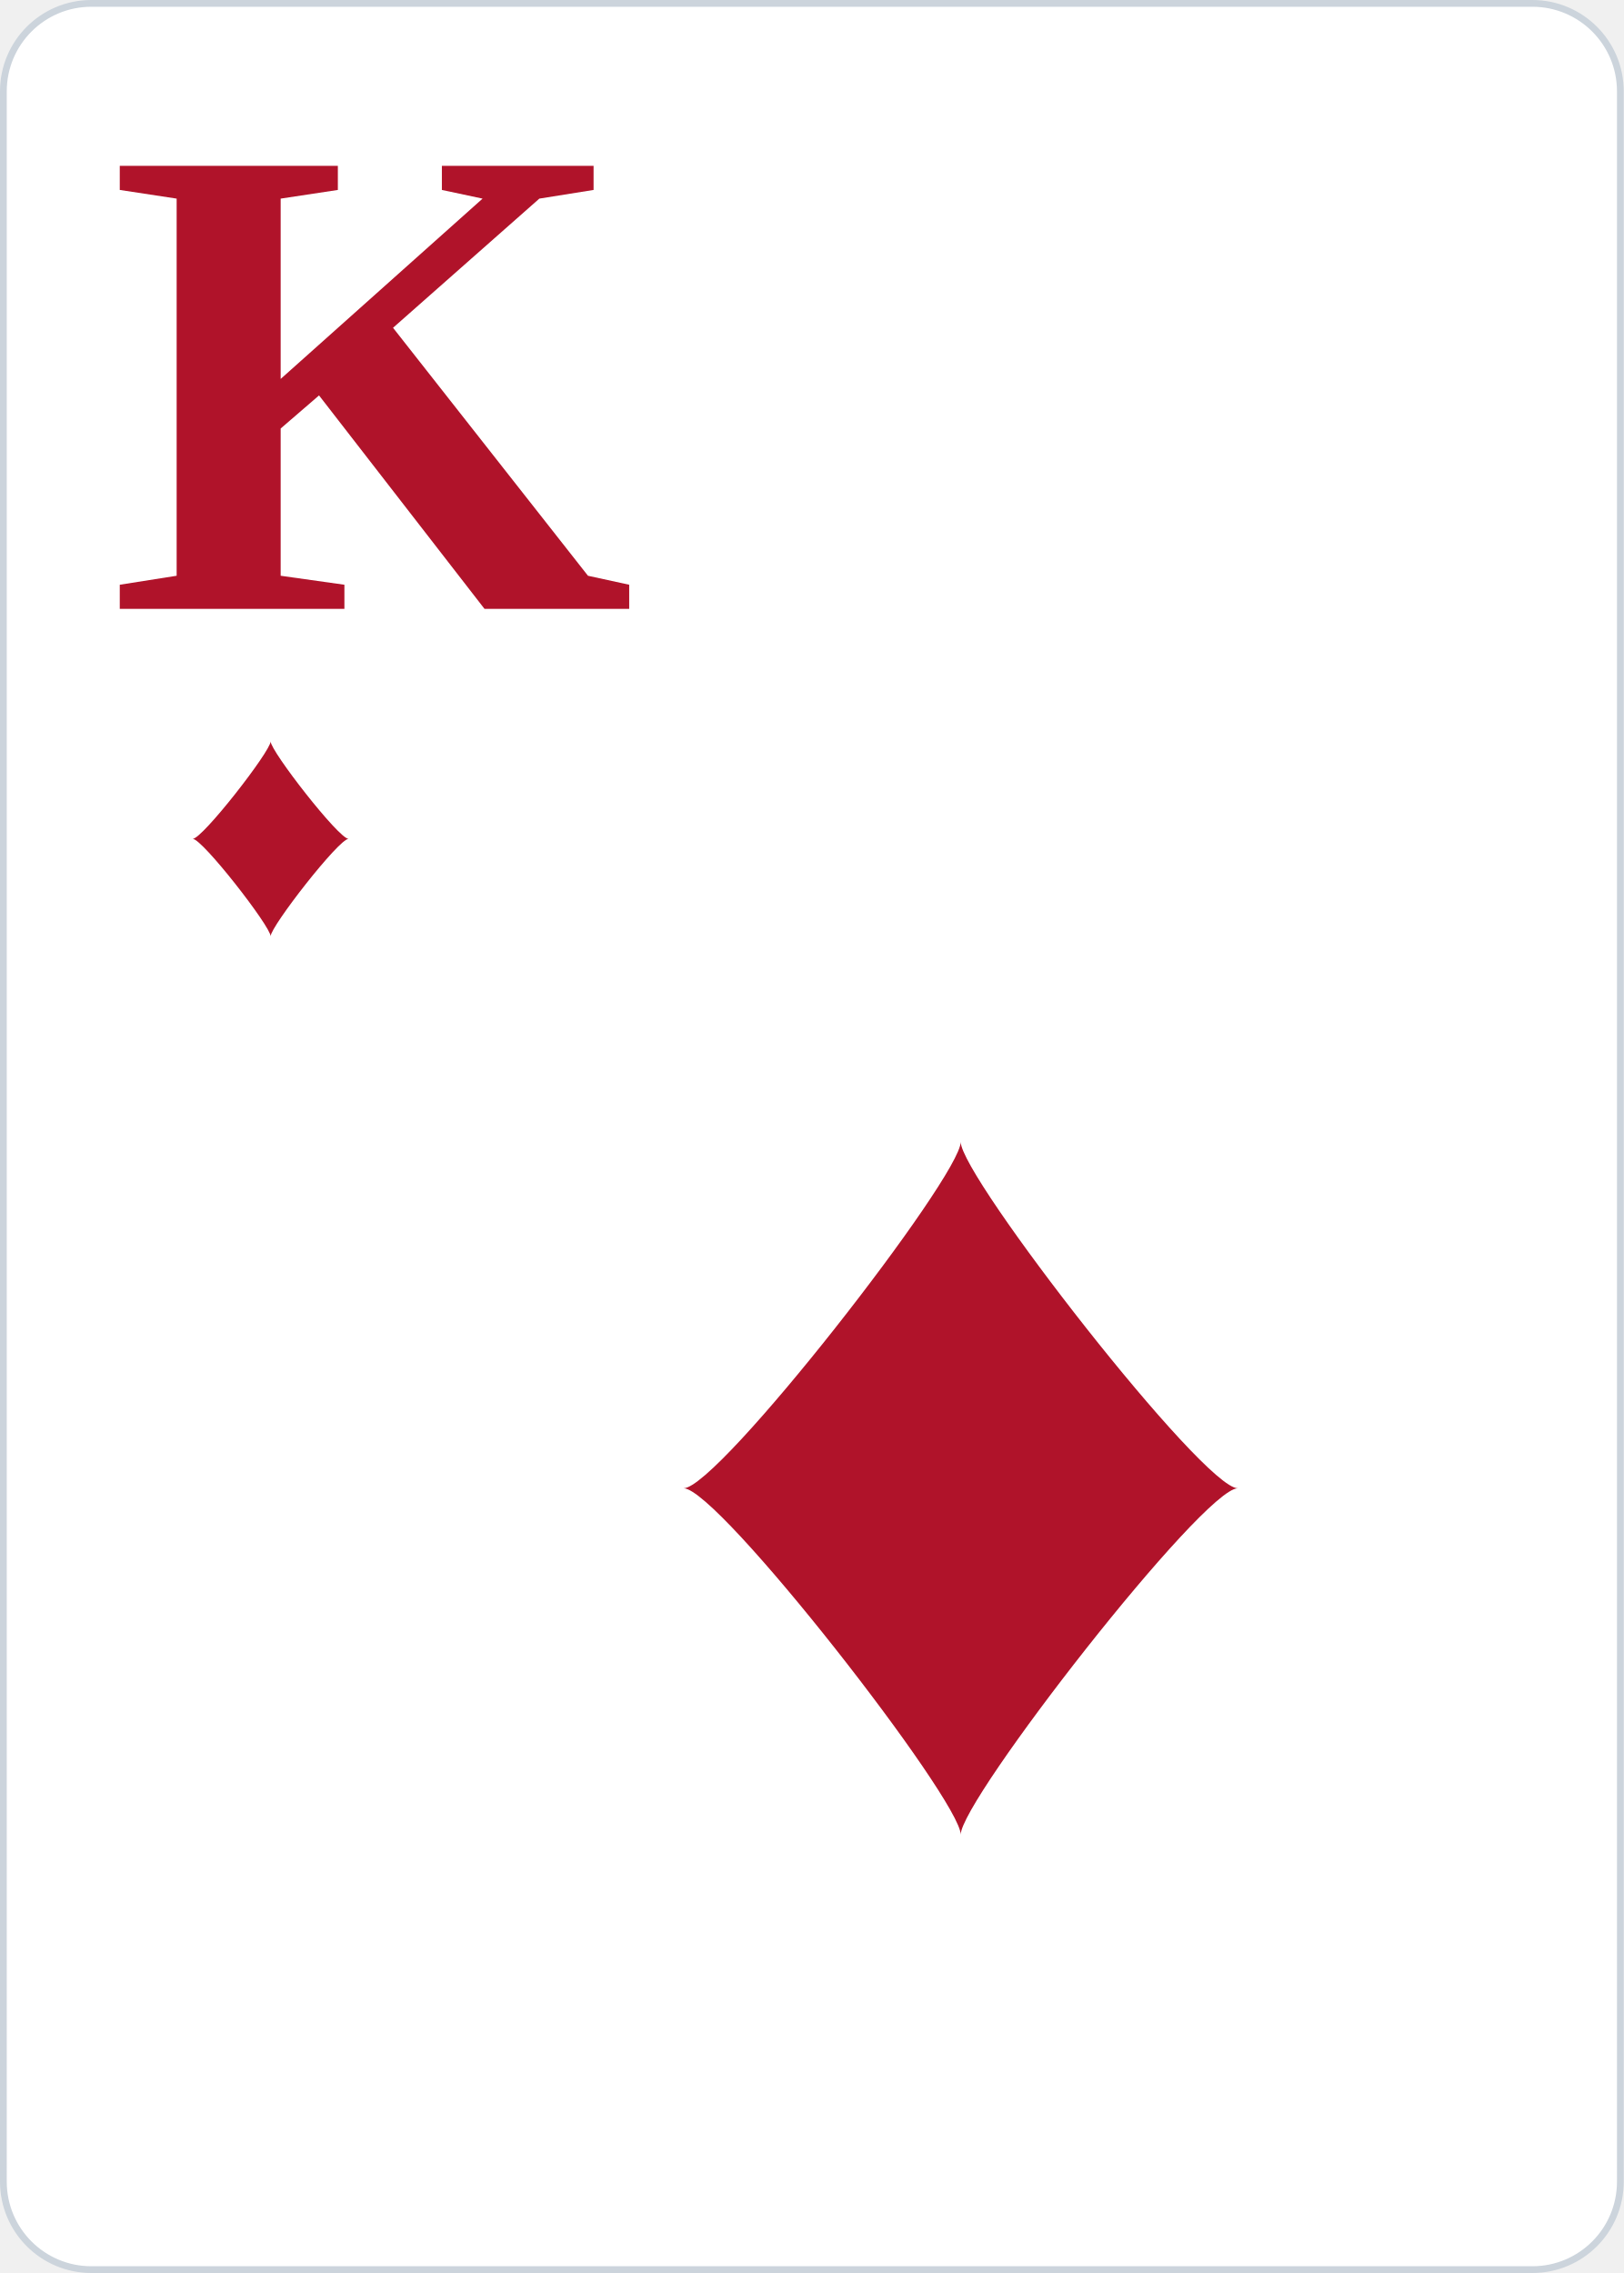
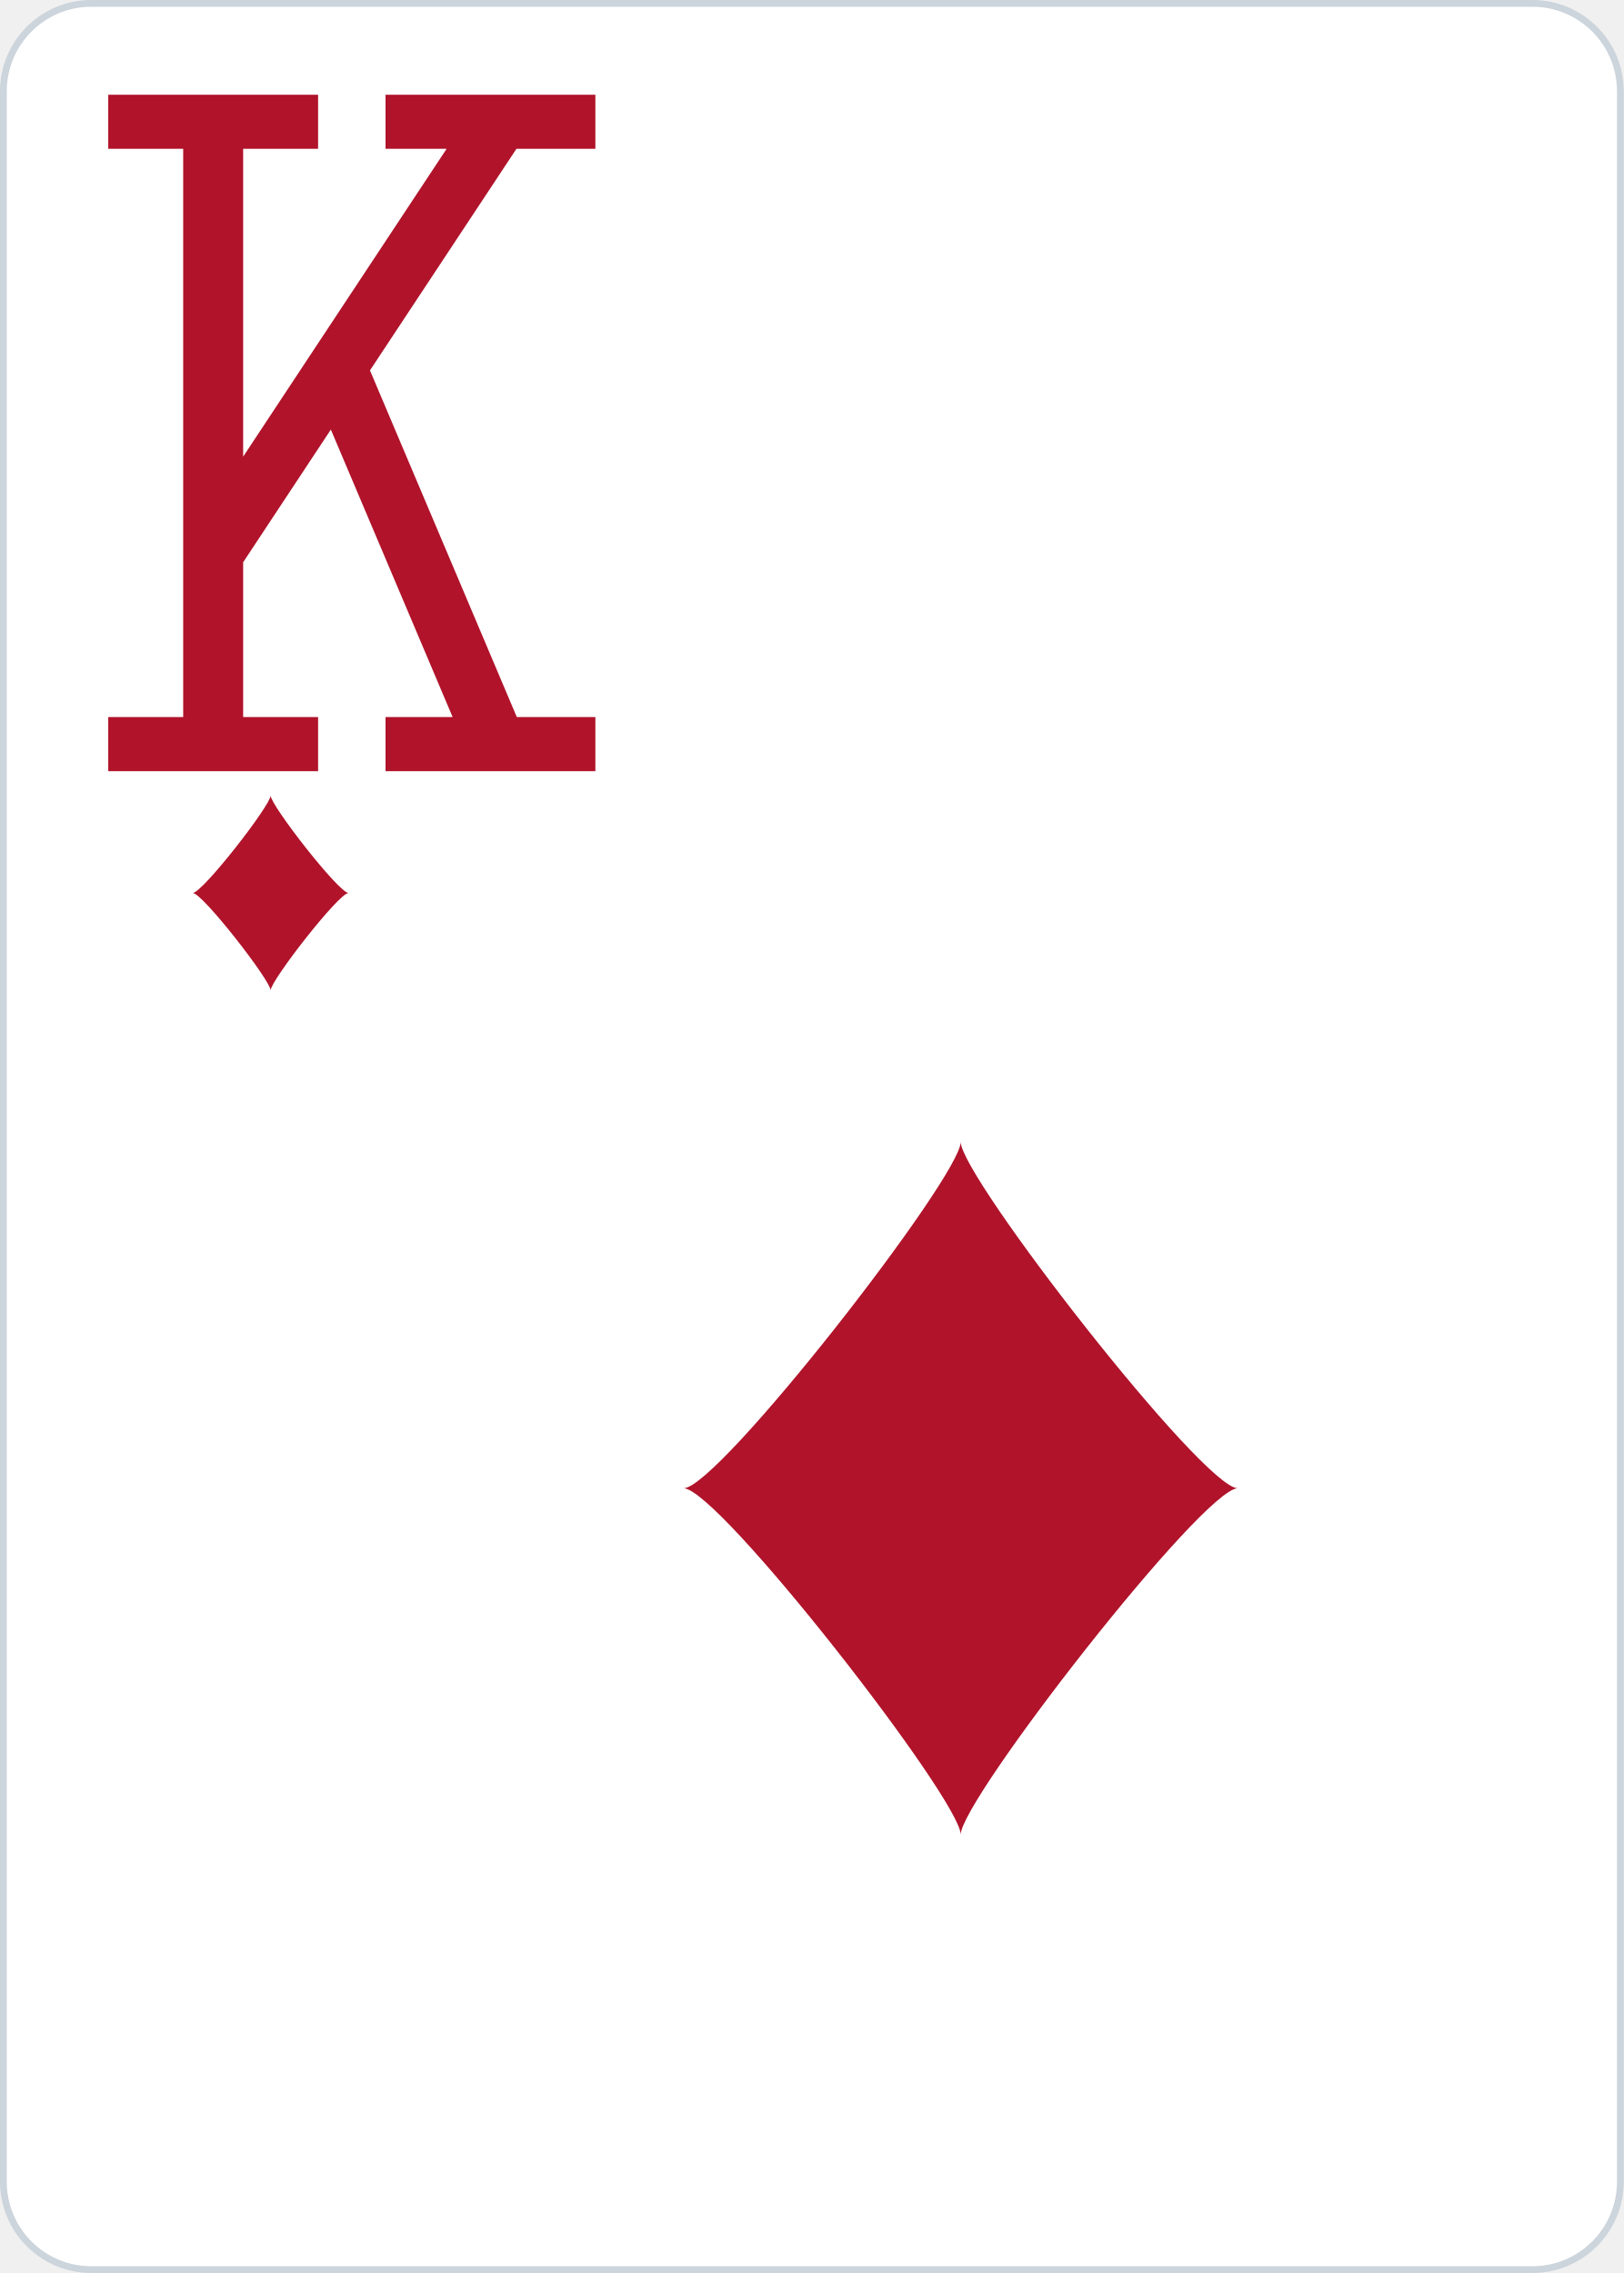
<svg xmlns="http://www.w3.org/2000/svg" xmlns:xlink="http://www.w3.org/1999/xlink" class="card" face="KD" width="2.5in" height="3.5in" viewBox="-120 -168 240 336">
  <defs>
    <symbol id="pD" viewBox="-600 -600 1200 1200">
      <path d="M-400 0C-350 0 0 -450 0 -500C0 -450 350 0 400 0C350 0 0 450 0 500C0 450 -350 0 -400 0Z" fill="#b0132a" />
    </symbol>
    <g id="iDK">
-       <text x="-104" y="-78" font-family="Georgia,'Times New Roman',Times,serif" font-size="100" font-weight="700" text-anchor="start" textLength="72" lengthAdjust="spacingAndGlyphs" fill="#b0132a">K</text>
-       <use xlink:href="#pD" x="-97.28" y="-61.28" width="34.56" height="34.56" />
+       <path d="M-285 -460L-85 -460M-185 -460L-185 460M-285 460L-85 460M85 -460L285 -460M185 -440L-170 155M85 460L285 460M185 440L-10 -70" transform="matrix(0.110769 0 0 0.1 -68 -104)" fill="none" stroke="#b0132a" stroke-width="80" stroke-linecap="square" stroke-linejoin="miter" stroke-miterlimit="1.5" vector-effect="none" />
+       <use xlink:href="#pD" x="-97.28" y="-53.28" width="34.56" height="34.56" />
    </g>
  </defs>
  <rect x="-119.5" y="-167.5" width="239" height="335" rx="13" ry="13" fill="#ffffff" stroke="#ccd4dc" />
  <use xlink:href="#iDK" />
  <use xlink:href="#pD" x="-39.44" y="-9.44" width="122.88" height="122.88" />
</svg>
